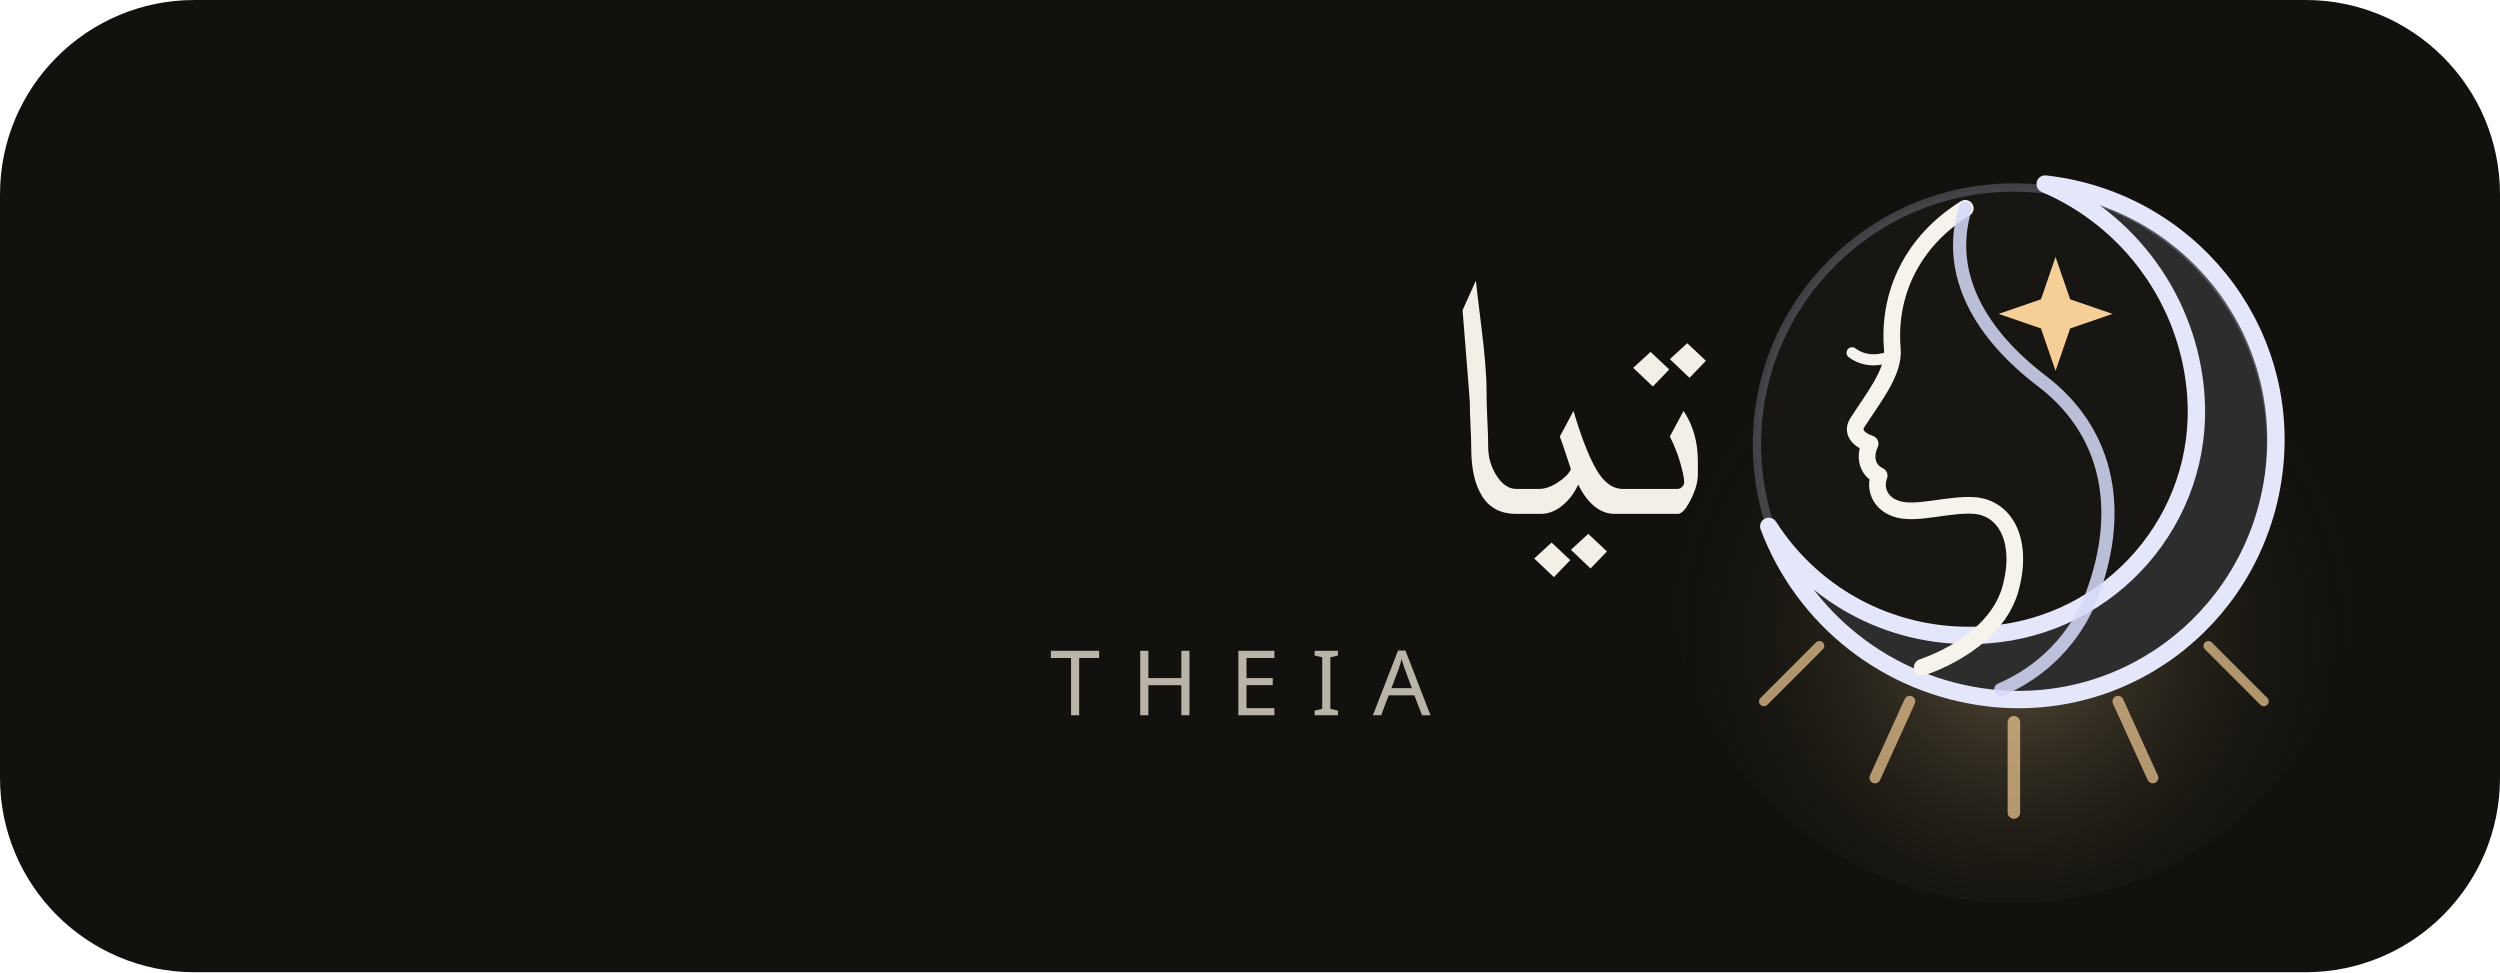
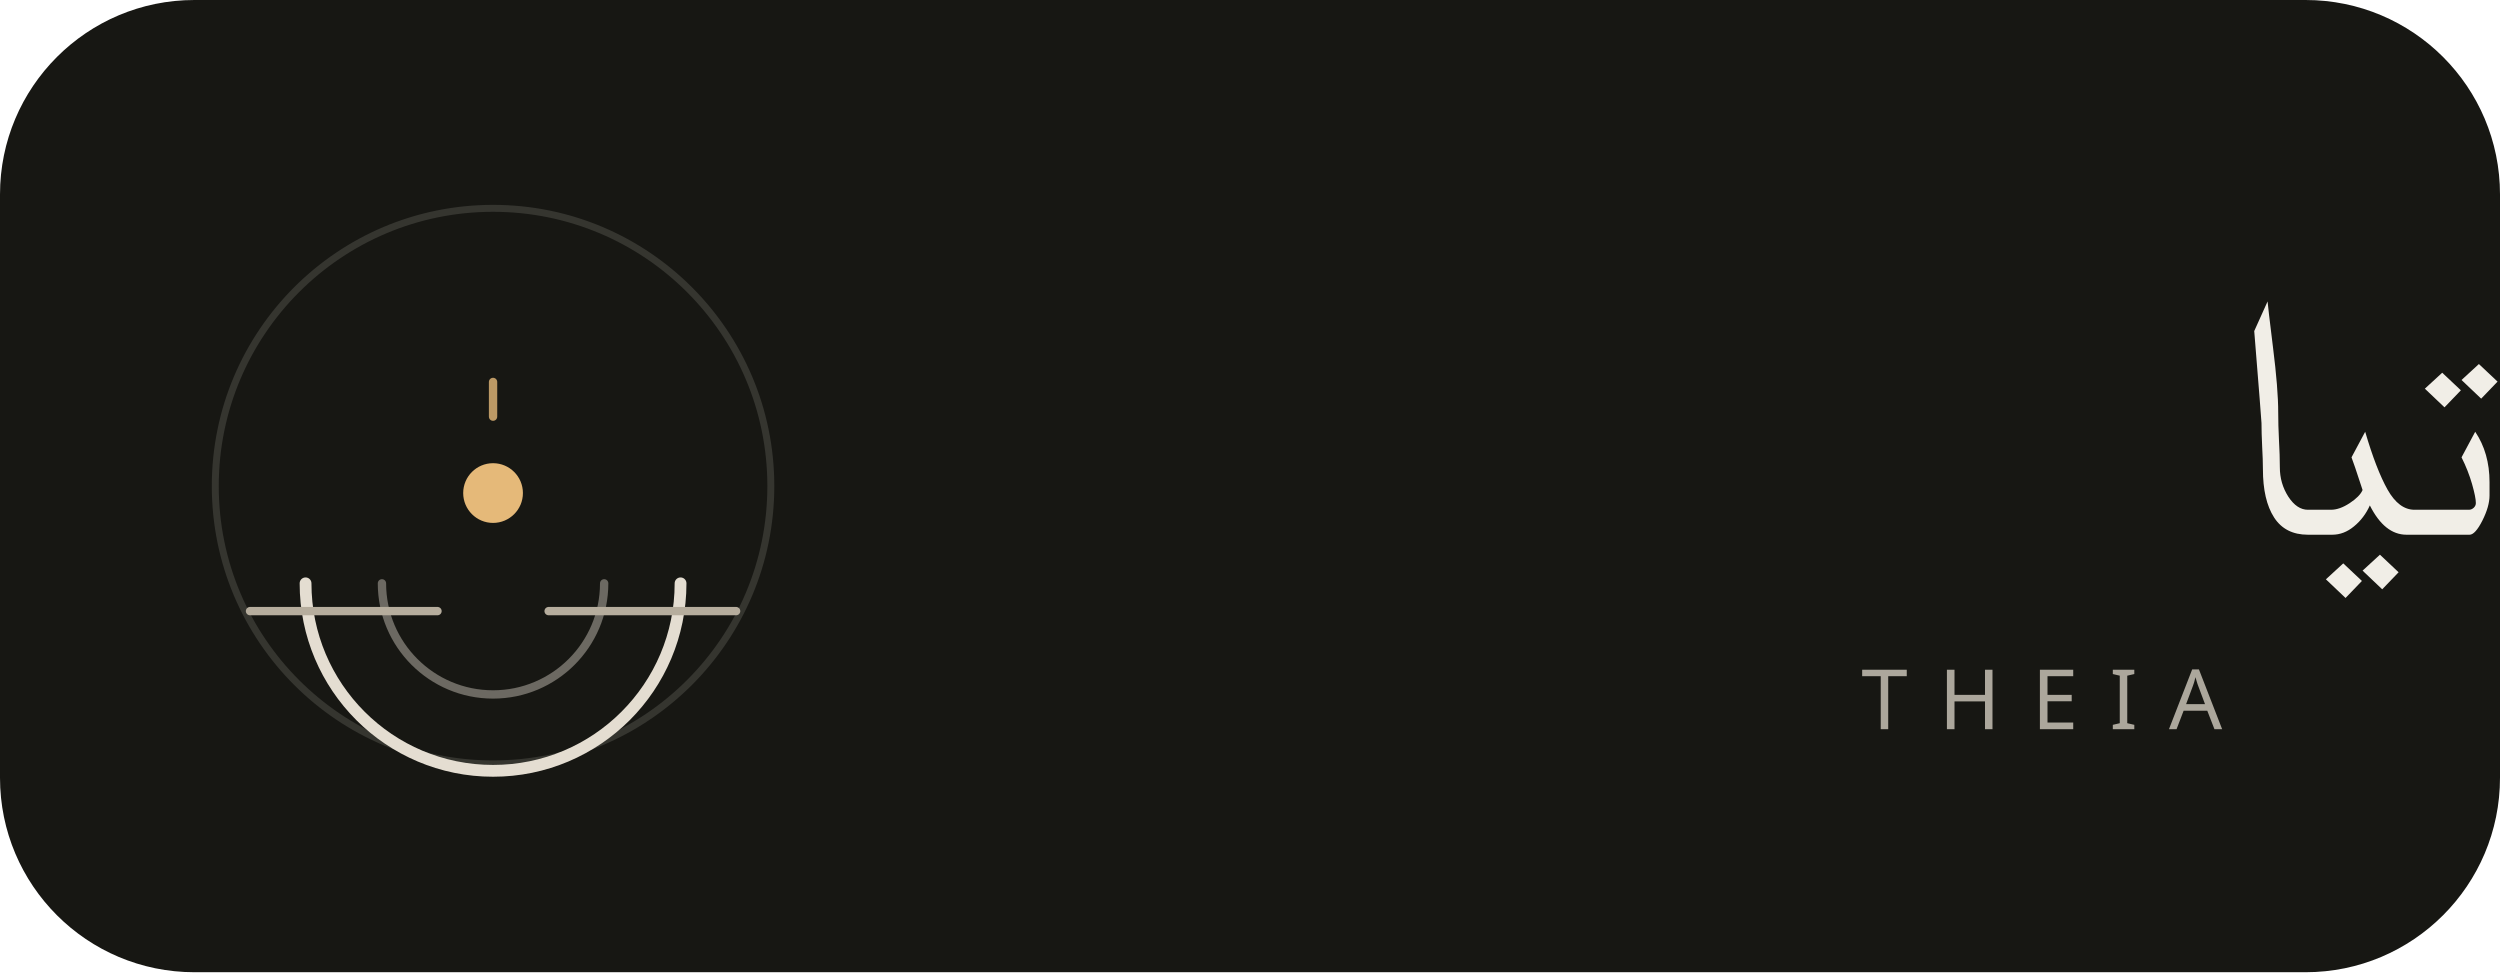
<svg xmlns="http://www.w3.org/2000/svg" viewBox="0 0 360 140" fill="none" role="img" aria-label="Theia — تیا">
-   <defs>
-     <radialGradient id="logoHalo" cx="50%" cy="62%" r="52%">
-       <stop offset="0%" stop-color="#f6cf98" stop-opacity="0.32" />
-       <stop offset="100%" stop-color="#12110d" stop-opacity="0" />
-     </radialGradient>
-   </defs>
-   <rect width="360" height="140" rx="28" fill="#12110d" />
-   <g transform="translate(226, 6)">
-     <circle cx="64" cy="74" r="50" fill="url(#logoHalo)" />
-     <g stroke="#f6cf98" stroke-linecap="round" opacity="0.68">
-       <line x1="64" y1="98" x2="64" y2="111" stroke-width="1.8" />
-       <line x1="49" y1="95" x2="44" y2="106" stroke-width="1.6" />
-       <line x1="79" y1="95" x2="84" y2="106" stroke-width="1.6" />
-       <line x1="36" y1="87" x2="28" y2="95" stroke-width="1.4" />
-       <line x1="92" y1="87" x2="100" y2="95" stroke-width="1.4" />
-     </g>
-     <circle cx="64" cy="58" r="37" fill="#171612" stroke="#d5d9f7" stroke-opacity="0.24" stroke-width="1.2" />
-     <path d="M68.5 20.5C89 22.8 103.8 41 101.5 61.5C99.2 82 81 96.8 60.5 94.5C45.8 92.8 33.7 83.1 28.7 69.8C35.2 80 47 86.4 60.2 85.4C78 84.1 91.5 68.7 90.2 50.9C89.2 37.2 80.5 25.6 68.5 20.5Z" fill="#d5d9f7" fill-opacity="0.12" stroke="#e4e6fa" stroke-width="2.5" stroke-linejoin="round" />
-     <path d="M57 24C49.4 28.7 45.8 36.3 46.5 44.3C46.8 47.6 43.6 51.5 41.5 54.8C40.6 56.1 41.5 57.3 43.3 57.9C42.4 59.8 42.9 61.7 44.6 62.5C43.9 64.3 44.7 66.4 46.9 67.2C49.7 68.3 54.5 66.5 58.4 66.8C62.8 67.2 65.4 71.9 63.5 78.8C62.1 83.9 57 87.9 50.8 90.1" stroke="#f6f3ec" stroke-width="2.4" stroke-linecap="round" stroke-linejoin="round" />
-     <path d="M57 24C54.1 33.5 59.2 42.2 68.2 49C76.9 55.7 80.2 66.5 75.2 79.8C72.9 85.8 68.2 90.7 62.1 93.3" stroke="#d5d9f7" stroke-opacity="0.86" stroke-width="1.9" stroke-linecap="round" />
-     <path d="M45.4 45.6C43.5 46.1 41.9 45.7 40.7 44.8" stroke="#f6f3ec" stroke-width="1.6" stroke-linecap="round" />
-     <path d="M70 31L72.1 37.1L78.2 39.2L72.1 41.3L70 47.4L67.9 41.3L61.8 39.2L67.9 37.1L70 31Z" fill="#f6cf98" />
+   <rect width="360" height="140" rx="28" fill="#171713" />
+   <g transform="translate(24 23)" stroke-linecap="round" stroke-linejoin="round">
+     <circle cx="47" cy="47" r="40" stroke="#f0ece2" stroke-opacity=".14" stroke-width="1" />
+     <path d="M20 61a27 27 0 0 0 54 0" stroke="#e4ddd1" stroke-width="1.7" />
+     <path d="M31 61a16 16 0 0 0 32 0" stroke="#d8d1c5" stroke-opacity=".44" stroke-width="1.2" />
+     <path d="M12 65h27m16 0h27" stroke="#b6ad9d" stroke-width="1.2" />
+     <circle cx="47" cy="48" r="4.3" fill="#e5b979" stroke="none" />
+     <path d="M47 37v-5" stroke="#e5b979" stroke-width="1.2" opacity=".8" />
  </g>
-   <text x="206" y="74" text-anchor="end" fill="#f4efe6" font-family="'Noto Naskh Arabic Variable', 'Estedad Variable', serif" font-size="48" font-weight="500" direction="rtl">تیا</text>
-   <text x="206" y="103" text-anchor="end" fill="#b9b3a8" font-family="'Estedad Variable', sans-serif" font-size="13" letter-spacing="4.5" font-weight="450">THEIA</text>
+   <text x="320" y="77" text-anchor="end" fill="#f1eee7" font-family="'Noto Naskh Arabic Variable','Estedad Variable',serif" font-size="48" font-weight="500" direction="rtl">تیا</text>
+   <text x="320" y="105" text-anchor="end" fill="#aca79c" font-family="'Estedad Variable',sans-serif" font-size="12" letter-spacing="4.5" font-weight="450">THEIA</text>
</svg>
